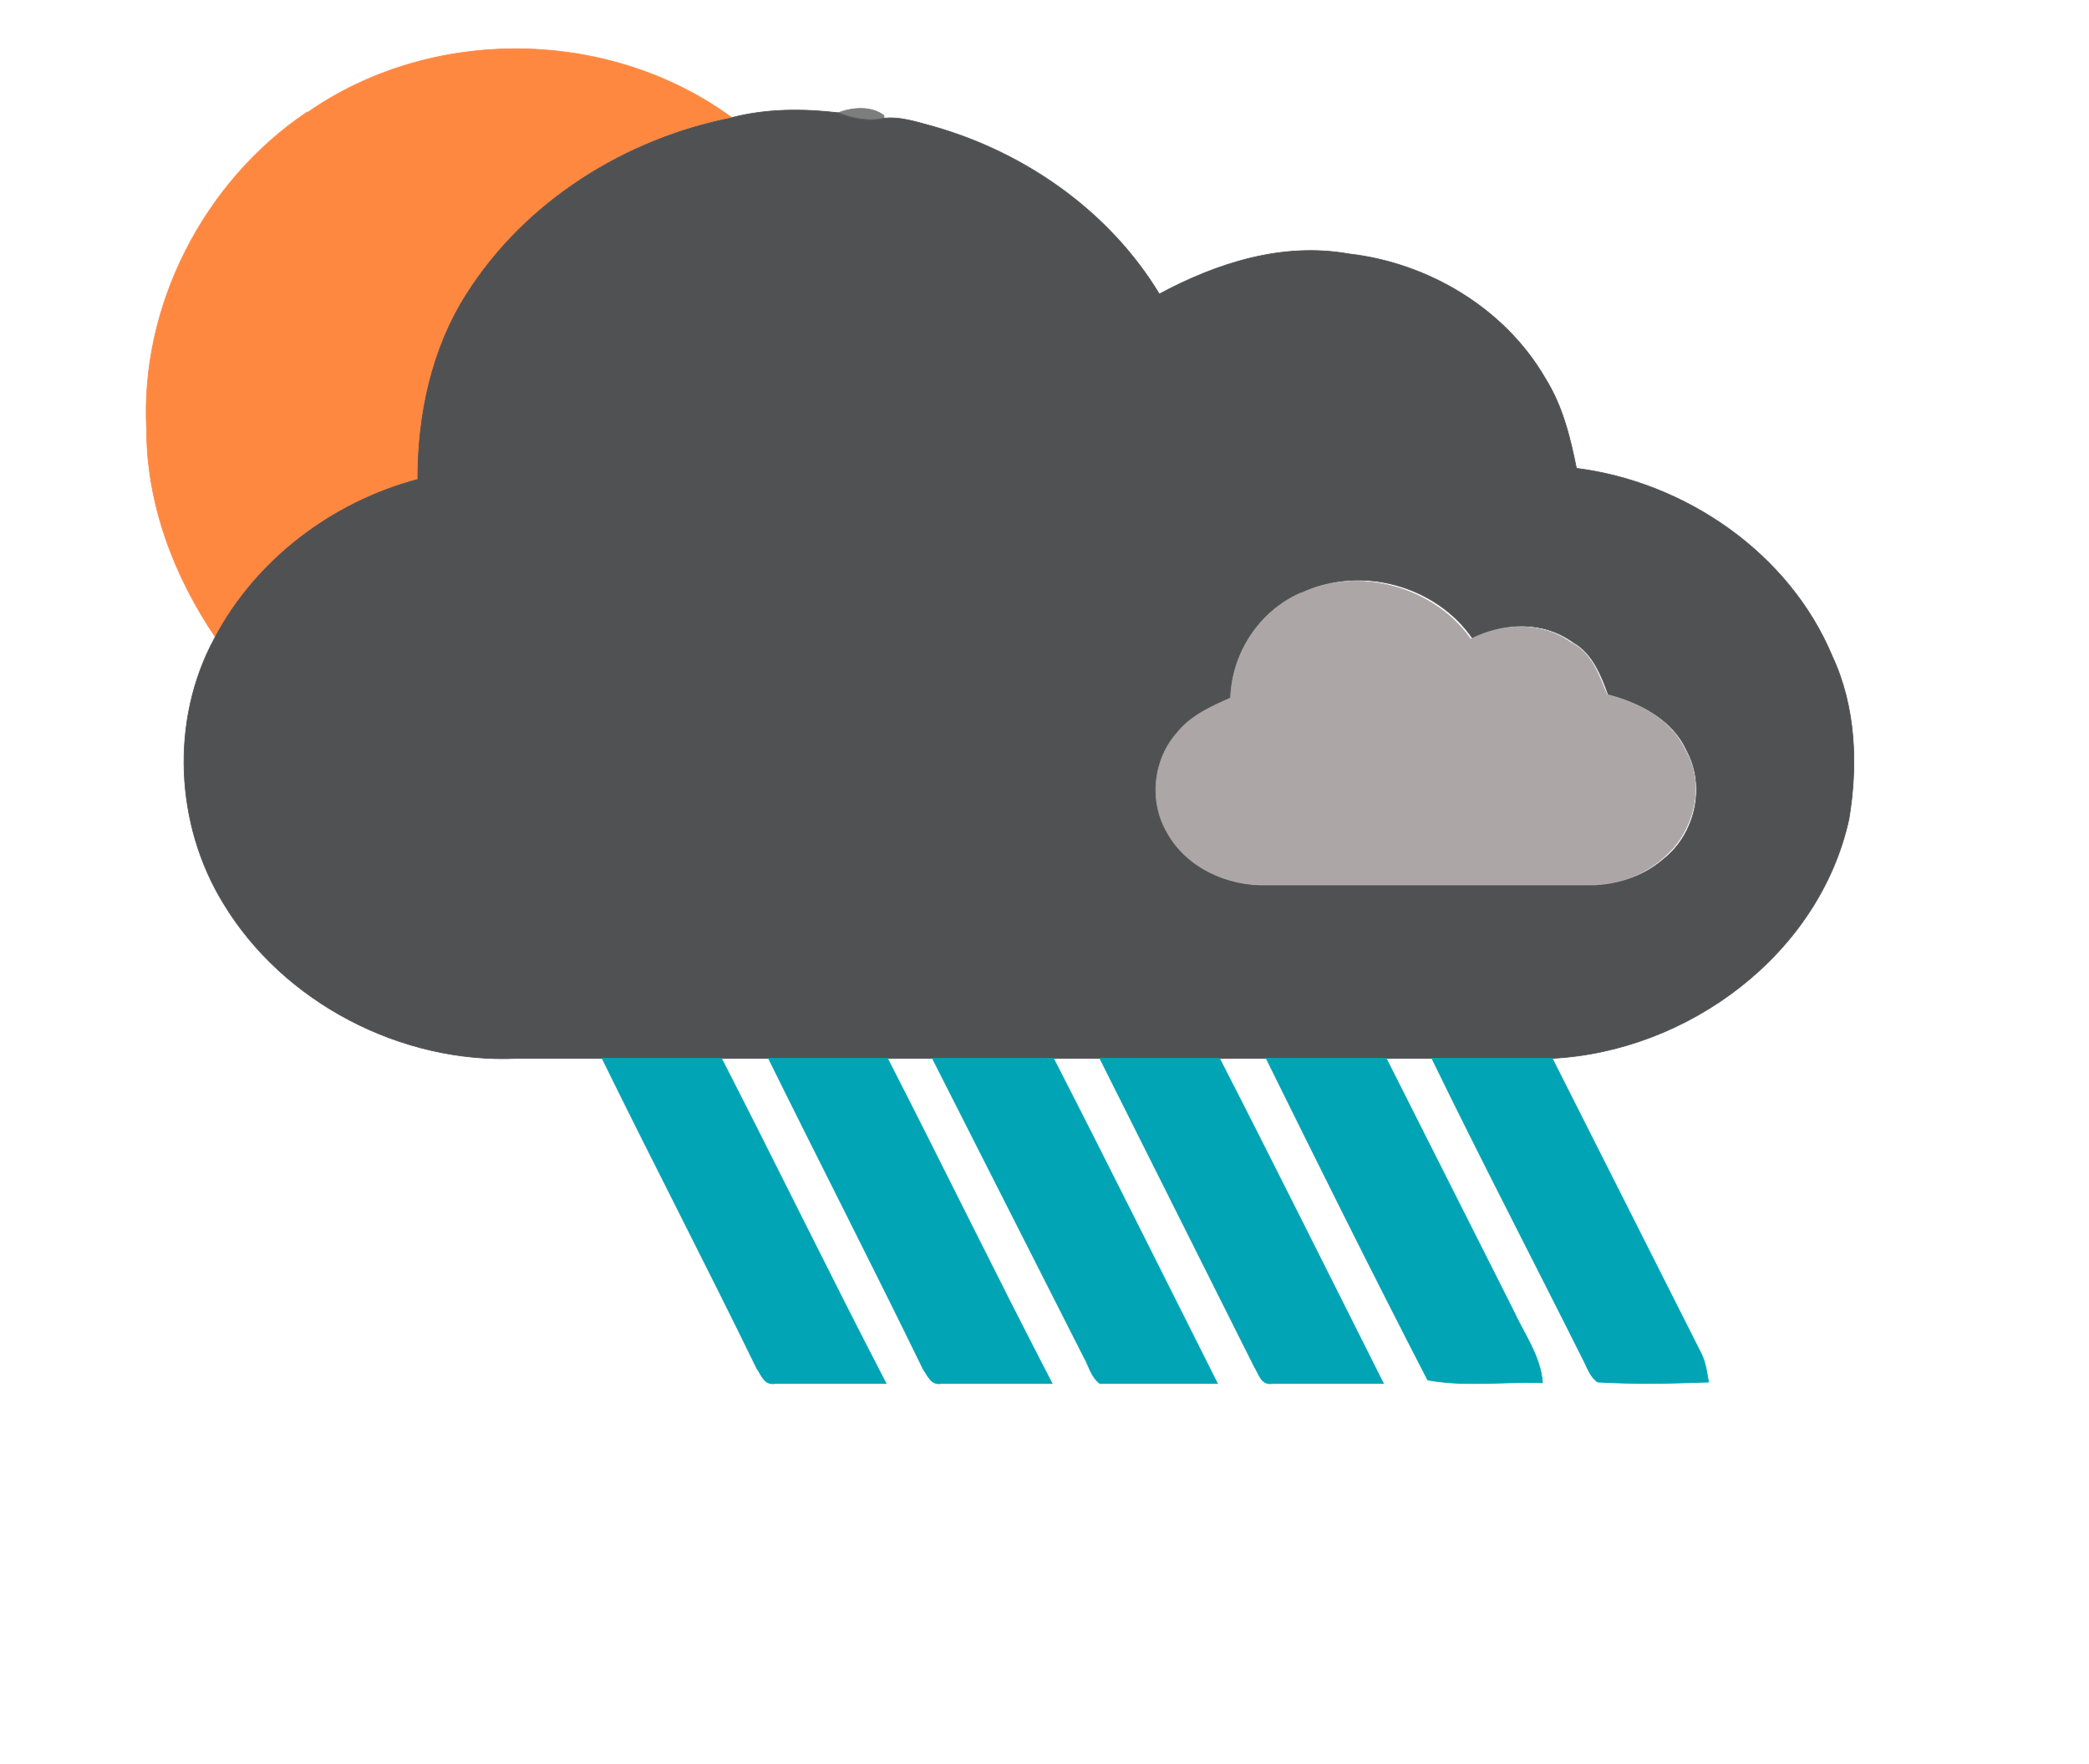
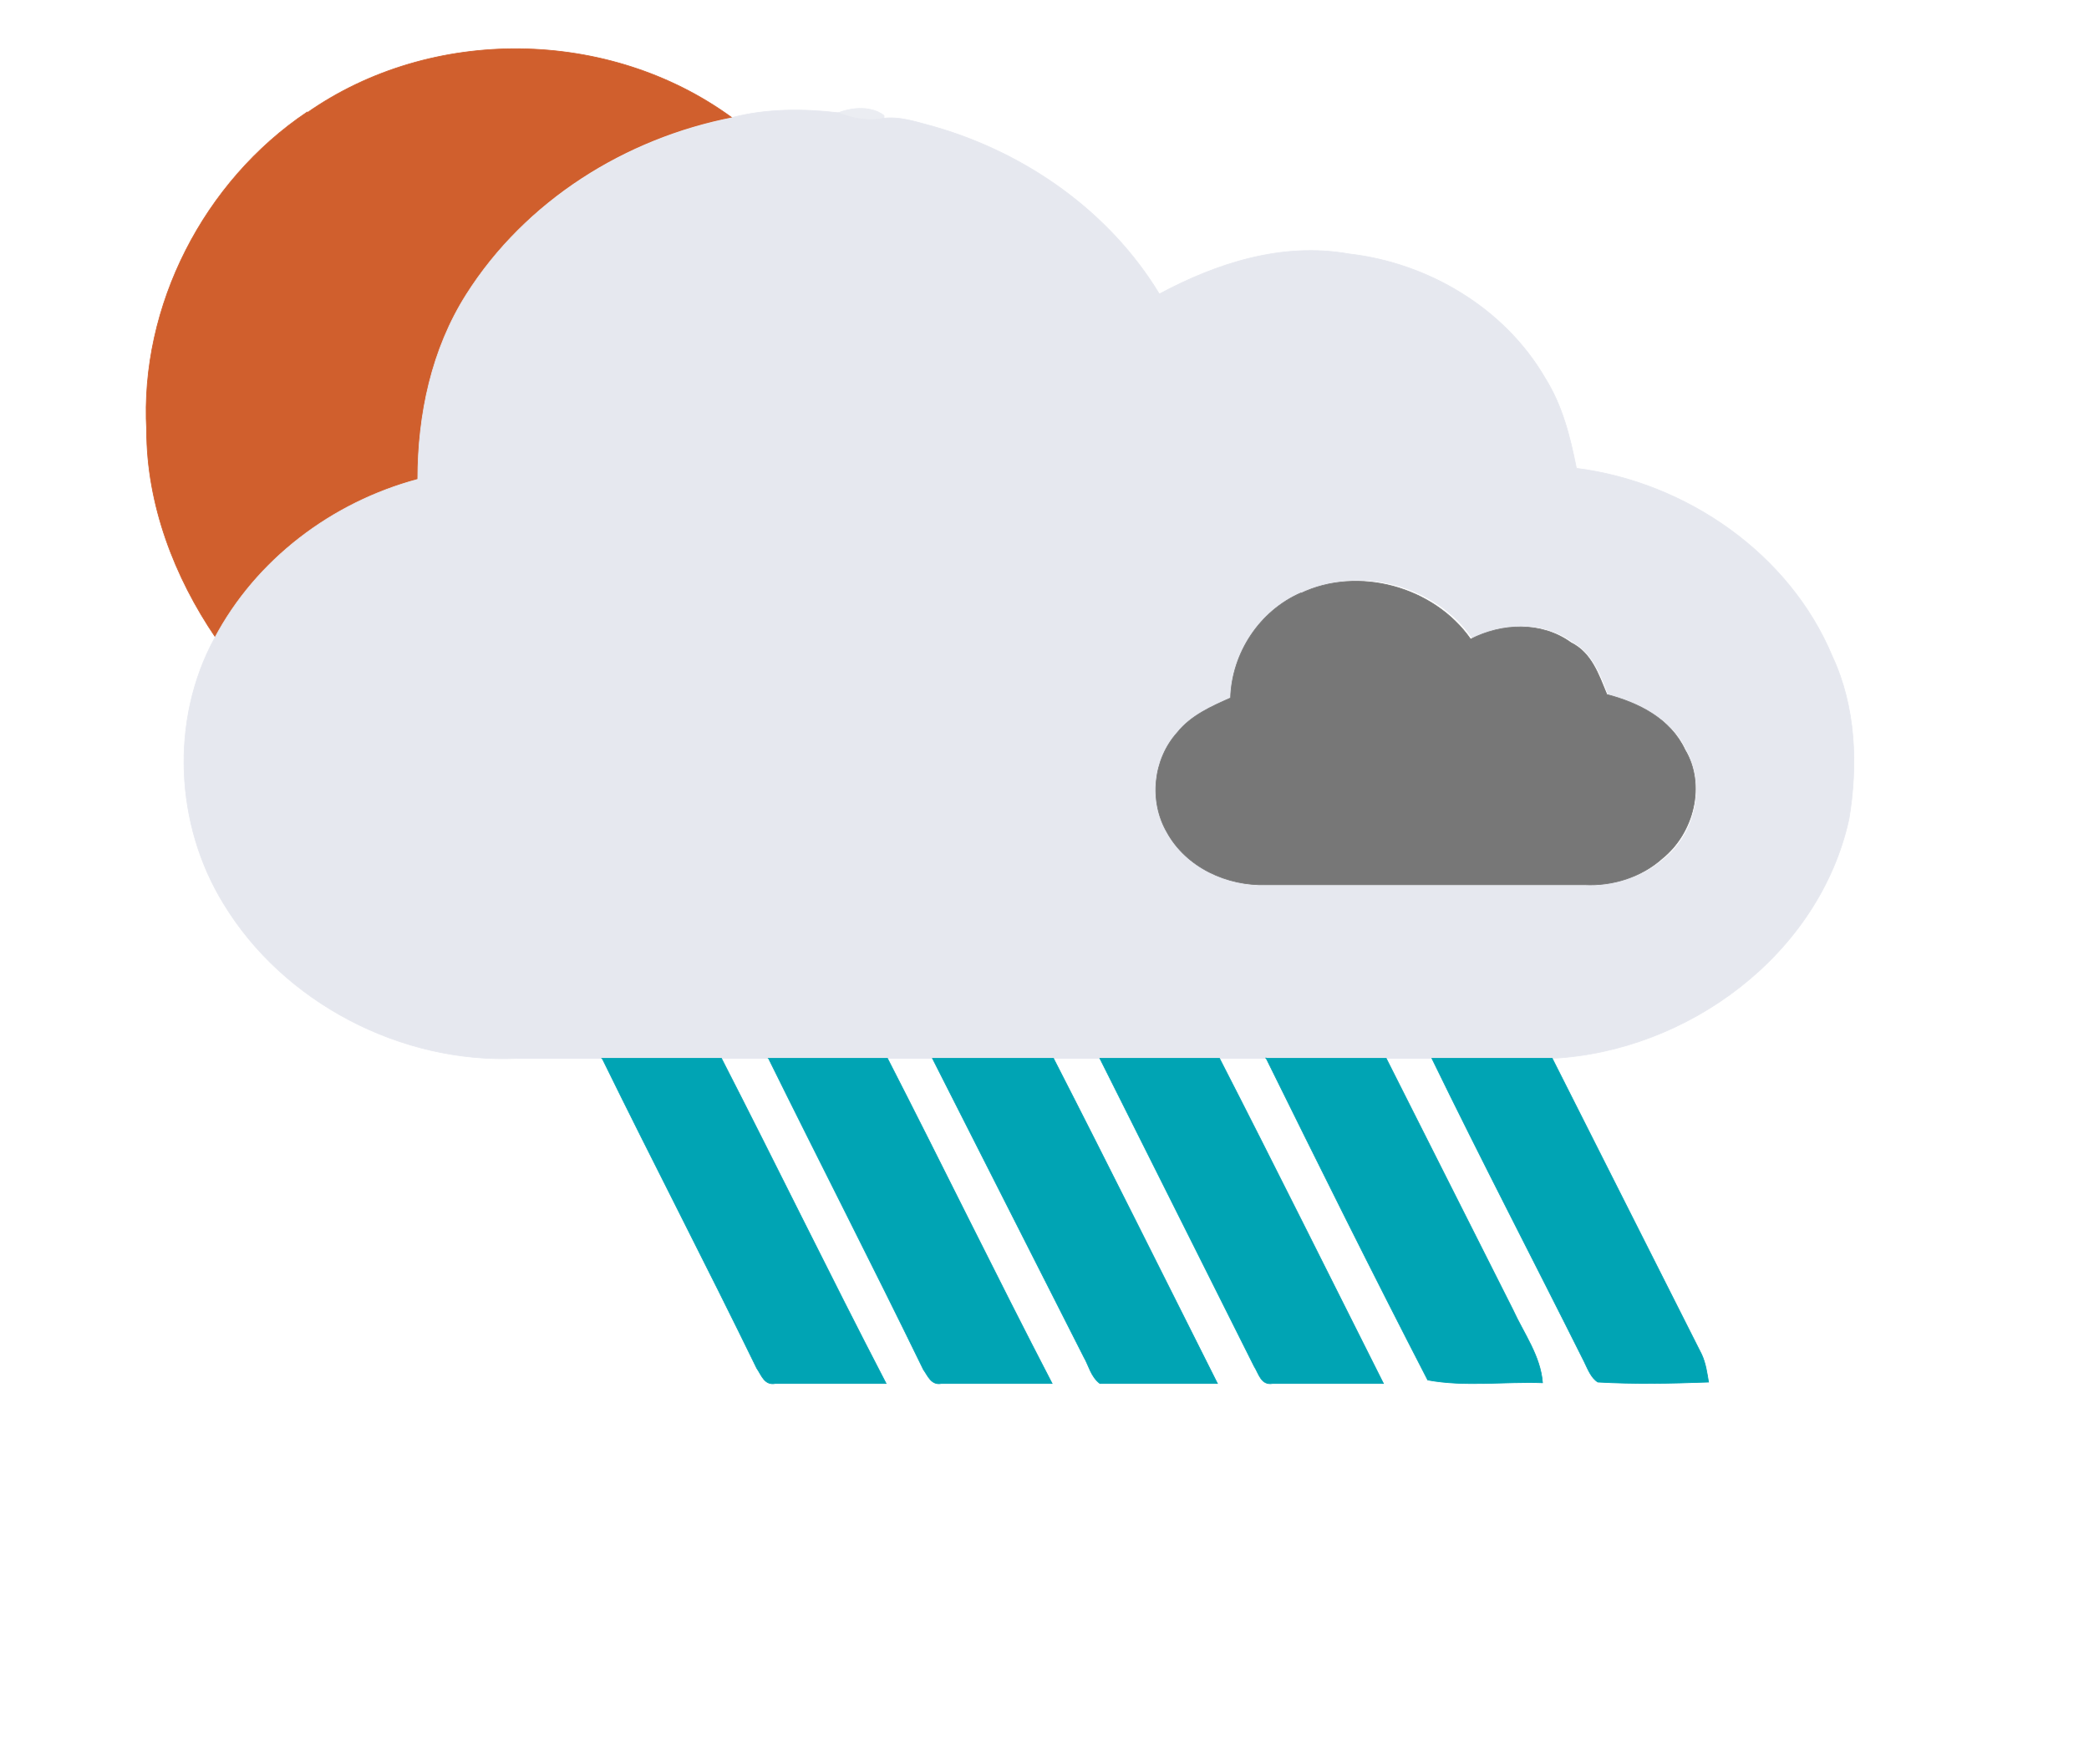
- <svg xmlns="http://www.w3.org/2000/svg" width="302pt" height="340" viewBox="0 0 302 255">
-   <path fill="#ff8841" stroke="#ff8841" stroke-width=".1" d="M44.4 16.3C62.4 3.7 88 4 105.8 17c-15.4 3-30 12-38 25.6-5 8-7.3 17.3-7.2 26.6-12.3 3.4-23.4 11.7-29.4 23-6-8.8-10-19.3-10-30-1-18 8.3-36 23.2-46z" />
-   <path fill="#505153" stroke="#505153" stroke-width=".1" d="M105.8 17c5-1.3 10.3-1.3 15.4-.7 2 .8 4.3 1.3 6.5.8 2.5-.3 5 .6 7.3 1.2 13.3 3.8 25.4 12.3 32.6 24.2C176 38 185.4 35 195 36.7c11.4 1.3 22.5 7.8 28.4 18 2.5 4 3.6 8.5 4.5 13 15.8 2 30.8 12.3 37 27.2 3.4 7.3 3.7 15.7 2.4 23.5C263 138 244 152 224.4 153H74.8c-16.7.8-33.8-8-42.5-22.4-7-11.4-7.7-26.5-1.3-38.3 6-11.4 17-19.7 29.4-23 0-9.4 2-18.8 7-26.7C76 29 90.5 20 106 17m82 68.8c-6 2.6-10 8.7-10 15.2-3 1.3-5.8 2.5-7.7 5-3.3 4-4 10-1.4 14.4 2.8 5 8.7 7.8 14.4 7.6h46c4 0 8-1 11.2-3.8 4.6-3.6 6.2-10.6 3.3-15.8-2-4.4-6.7-6.8-11.3-8-1-2.8-2.3-6-5-7.5-4.4-3.2-10-3-14.6-.6-5.3-7.7-16.3-10.7-24.7-6.6z" />
-   <path fill="#5b5c5d" stroke="#5b5c5d" stroke-width=".1" opacity=".8" d="M121.2 16.3c2-.8 4.8-1 6.6.4v.4c-2.3.6-4.5 0-6.6-.7z" />
-   <path fill="#aca6a6" stroke="#aca6a6" stroke-width=".1" d="M188 85.8c8.3-4 19.3-1 24.6 6.6 4.5-2.3 10.2-2.6 14.5.5 3 1.5 4 4.6 5.2 7.5 4.6 1.2 9.2 3.5 11.3 8 3 5 1.3 12-3.3 15.7-3 2.7-7.2 4-11.2 3.8h-46c-5.7.2-11.6-2.5-14.4-7.6-2.6-4.5-2-10.5 1.5-14.4 2-2.5 5-3.8 7.7-5 .2-6.5 4.2-12.6 10.2-15.2z" />
+ <svg xmlns="http://www.w3.org/2000/svg" id="weather34 chance rain" width="302pt" height="340" viewBox="0 0 302 255">
+   <path fill="#d05f2d" stroke="#d05f2d" stroke-width=".1" d="M44.4 16.3C62.4 3.7 88 4 105.8 17c-15.4 3-30 12-38 25.6-5 8-7.3 17.3-7.2 26.6-12.3 3.4-23.4 11.7-29.4 23-6-8.8-10-19.3-10-30-1-18 8.3-36 23.2-46z" />
+   <path fill="#e6e8ef" stroke="#e6e8ef" stroke-width=".1" d="M105.8 17c5-1.3 10.3-1.3 15.4-.7 2 .8 4.3 1.3 6.5.8 2.5-.3 5 .6 7.3 1.2 13.3 3.8 25.4 12.3 32.6 24.2C176 38 185.4 35 195 36.7c11.4 1.3 22.5 7.8 28.4 18 2.5 4 3.6 8.5 4.5 13 15.8 2 30.8 12.3 37 27.2 3.4 7.3 3.7 15.7 2.4 23.5C263 138 244 152 224.4 153H74.8c-16.7.8-33.8-8-42.5-22.4-7-11.4-7.7-26.5-1.3-38.3 6-11.4 17-19.7 29.4-23 0-9.4 2-18.8 7-26.7C76 29 90.5 20 106 17m82 68.8c-6 2.6-10 8.7-10 15.2-3 1.3-5.8 2.5-7.7 5-3.3 4-4 10-1.4 14.4 2.8 5 8.7 7.8 14.4 7.6h46c4 0 8-1 11.2-3.8 4.6-3.6 6.2-10.6 3.3-15.8-2-4.4-6.7-6.8-11.3-8-1-2.8-2.3-6-5-7.5-4.4-3.2-10-3-14.6-.6-5.3-7.7-16.3-10.7-24.7-6.6z" />
+   <path fill="#e6e8ef" stroke="#e6e8ef" stroke-width=".1" opacity=".8" d="M121.2 16.3c2-.8 4.8-1 6.6.4v.4c-2.3.6-4.5 0-6.6-.7z" />
+   <path fill="#777" stroke="#777" stroke-width=".1" d="M188 85.8c8.3-4 19.3-1 24.6 6.6 4.5-2.3 10.2-2.6 14.5.5 3 1.5 4 4.6 5.2 7.5 4.6 1.2 9.2 3.5 11.3 8 3 5 1.3 12-3.3 15.7-3 2.7-7.2 4-11.2 3.8h-46c-5.7.2-11.6-2.5-14.4-7.6-2.6-4.5-2-10.5 1.5-14.4 2-2.5 5-3.8 7.7-5 .2-6.5 4.2-12.6 10.2-15.2z" />
  <path fill="#00a4b4" stroke="#00a4b4" stroke-width=".1" d="M87 153h17.3c8 15.6 15.7 31.4 23.8 47h-16c-1.6.3-2-1.2-2.7-2.2-7.3-15-15-29.8-22.3-44.7zM111 153h17.3c8 15.6 15.7 31.4 23.8 47h-16c-1.5.3-2-1.2-2.6-2-7.4-15.2-15-30-22.4-45zM135 153h17.3c8 15.6 15.8 31.3 23.7 47h-17c-1.3-1-1.6-2.6-2.3-3.8L134.8 153zM159 153h17.3c8 15.6 15.8 31.3 23.7 47h-16c-1.7.3-2-1.4-2.7-2.5L159 153zM183 153h17.4l18.3 36.3c1.6 3.5 4 6.7 4.3 10.6-5.5-.2-11.2.6-16.6-.4-8-15.5-15.7-31-23.4-46.6zM207 153h17.4l21.6 42.8c.6 1.3.8 2.8 1 4-5.4.2-10.7.3-16 0-1-.6-1.5-2-2-3-7.3-14.6-14.8-29-22-43.8z" />
</svg>
